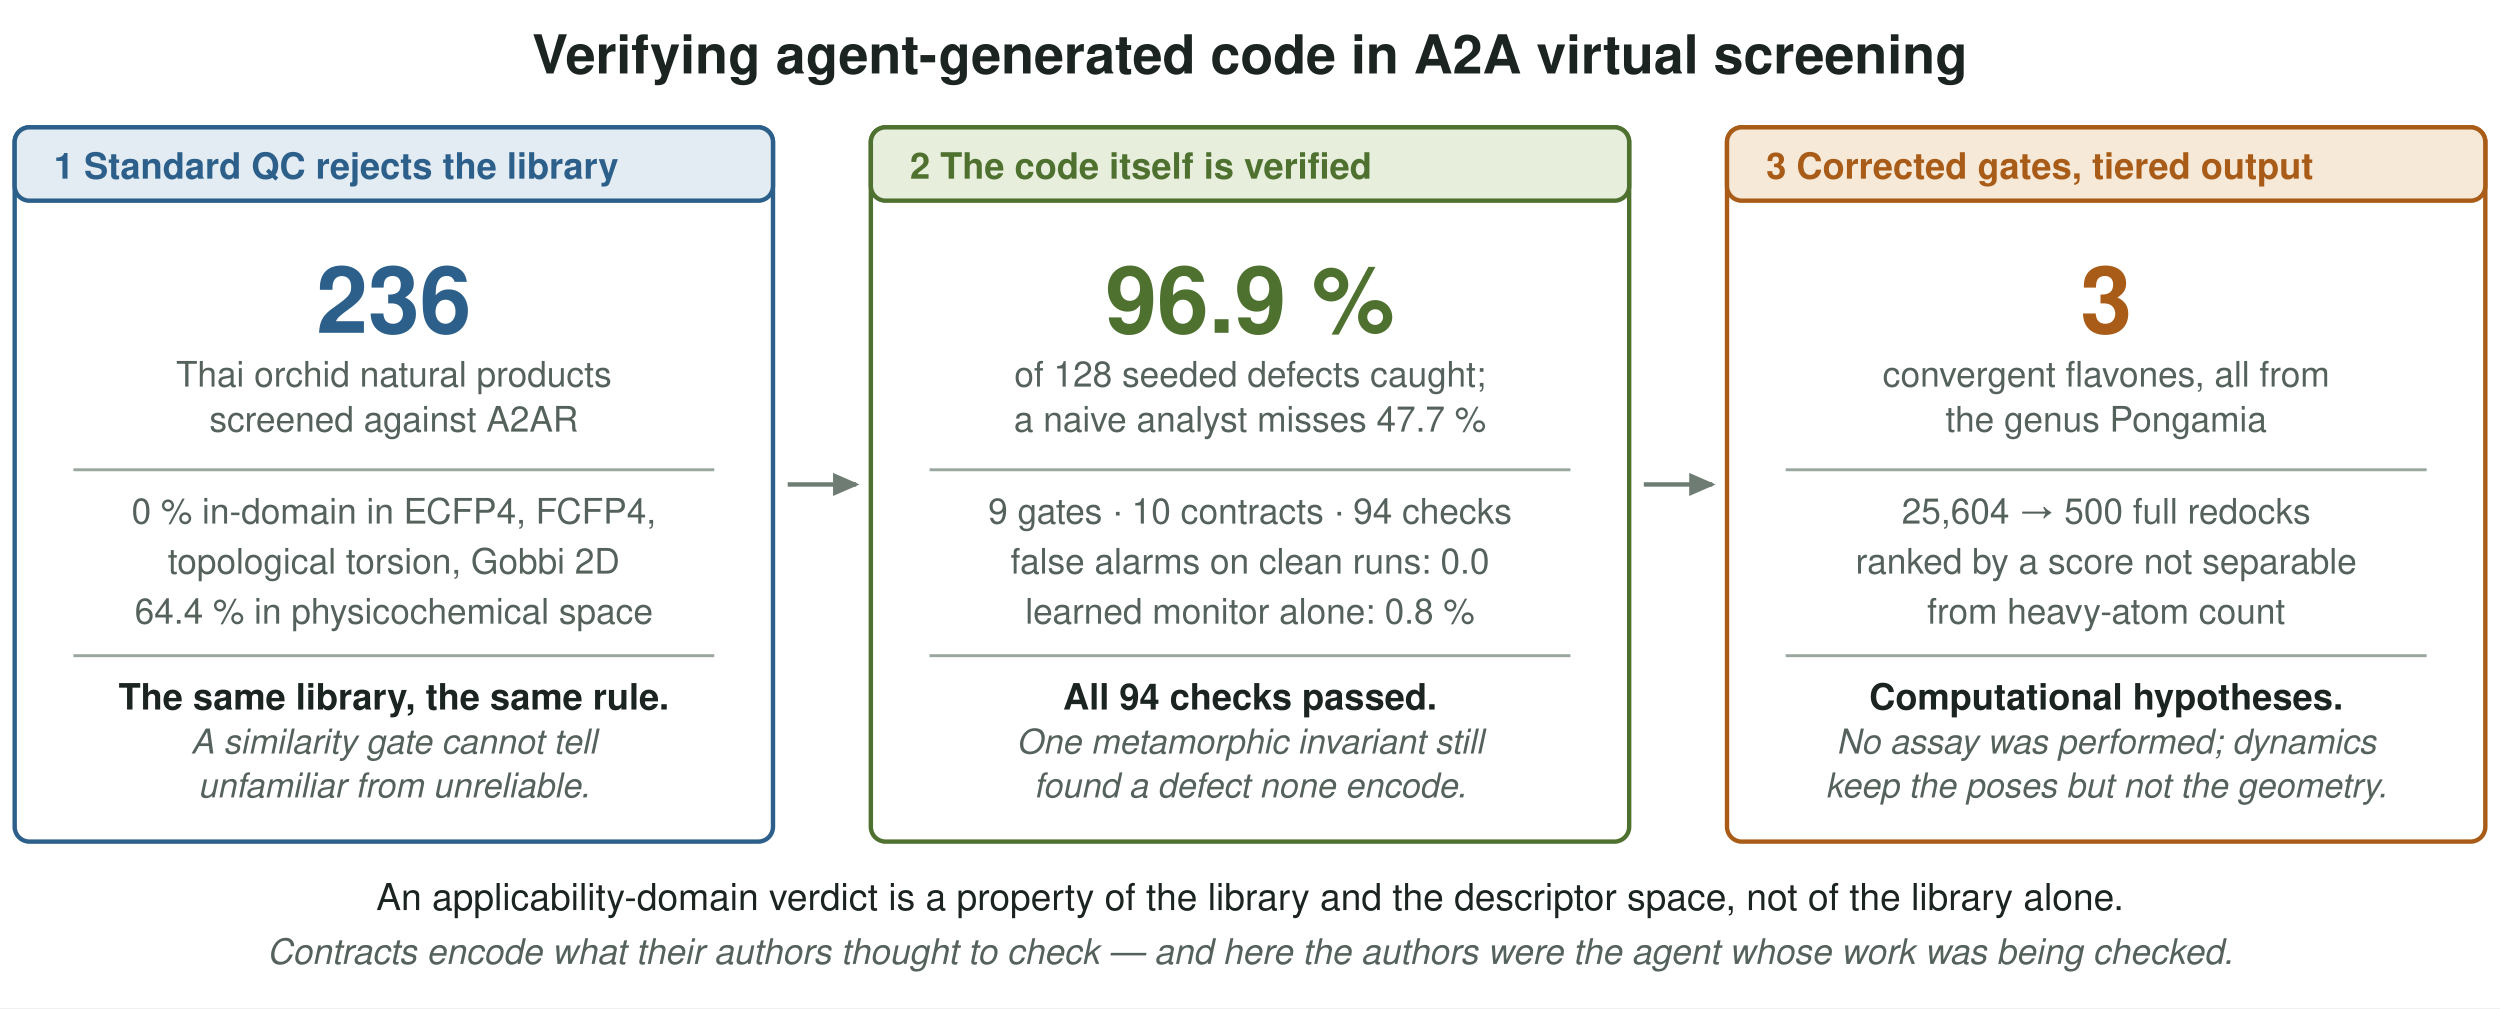
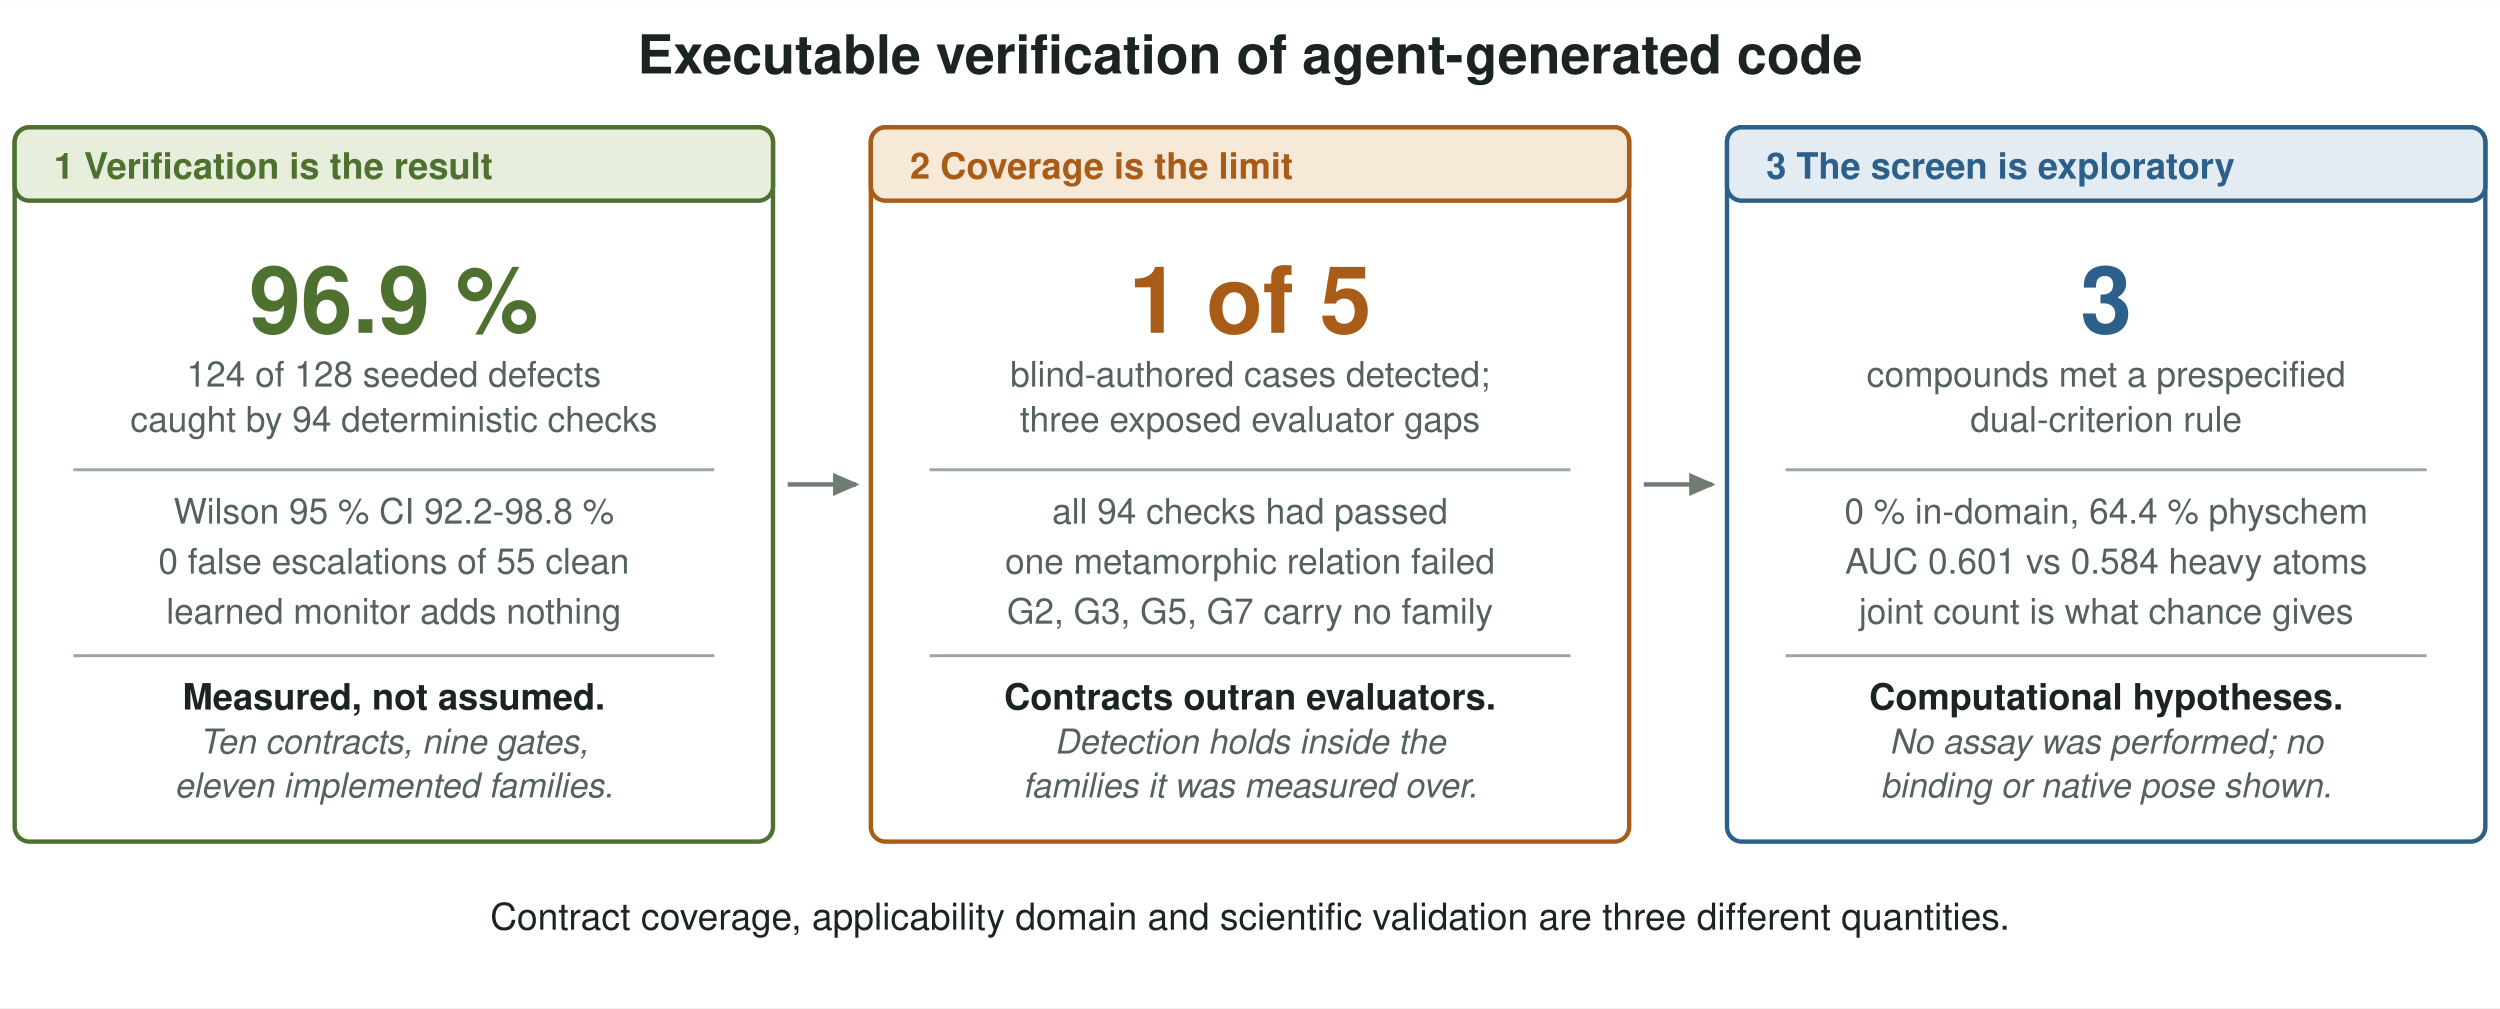
<svg xmlns="http://www.w3.org/2000/svg" viewBox="0 0 511 206" width="180.3mm" height="72.7mm" role="img" font-family="Helvetica, Arial, sans-serif">
  <rect x="0" y="0" width="511" height="206" fill="#FFFFFF" />
  <defs>
    <marker id="a" viewBox="0 0 8 8" refX="7" refY="4" markerWidth="6" markerHeight="6" orient="auto-start-reverse">
      <path d="M0,0.5 L8,4 L0,7.5 z" fill="#6E7C74" />
    </marker>
  </defs>
-   <text x="255.5" y="15" font-size="11" fill="#1B2420" font-weight="bold" font-style="normal" text-anchor="middle">Verifying agent-generated code in A2A virtual screening</text>
-   <rect x="3" y="26" width="155" height="146" rx="3" fill="#FFFFFF" stroke="#2C5F8A" stroke-width="0.9" />
-   <rect x="3" y="26" width="155" height="15" rx="3" fill="#E3EBF3" stroke="#2C5F8A" stroke-width="0.9" />
-   <text x="11" y="36.5" font-size="7.4" fill="#2C5F8A" font-weight="bold" font-style="normal" text-anchor="start">1  Standard QC rejects the library</text>
-   <text x="80.5" y="68" font-size="19" fill="#2C5F8A" font-weight="bold" font-style="normal" text-anchor="middle">236</text>
-   <text x="80.5" y="79" font-size="7.2" fill="#55625B" font-weight="normal" font-style="normal" text-anchor="middle">Thai orchid natural products</text>
-   <text x="80.5" y="88.2" font-size="7.2" fill="#55625B" font-weight="normal" font-style="normal" text-anchor="middle">screened against A2AR</text>
+   <text x="255.5" y="15" font-size="11" fill="#1B2420" font-weight="bold" font-style="normal" text-anchor="middle">Executable verification of agent-generated code</text>
+   <rect x="3" y="26" width="155" height="146" rx="3" fill="#FFFFFF" stroke="#4F7130" stroke-width="0.9" />
+   <rect x="3" y="26" width="155" height="15" rx="3" fill="#E7EEDC" stroke="#4F7130" stroke-width="0.9" />
+   <text x="11" y="36.5" font-size="7.4" fill="#4F7130" font-weight="bold" font-style="normal" text-anchor="start">1  Verification is the result</text>
+   <text x="80.5" y="68" font-size="19" fill="#4F7130" font-weight="bold" font-style="normal" text-anchor="middle">96.9 %</text>
+   <text x="80.5" y="79" font-size="7.2" fill="#55625B" font-weight="normal" font-style="normal" text-anchor="middle">124 of 128 seeded defects</text>
+   <text x="80.5" y="88.2" font-size="7.2" fill="#55625B" font-weight="normal" font-style="normal" text-anchor="middle">caught by 94 deterministic checks</text>
  <line x1="15" y1="96" x2="146" y2="96" stroke="#9AA79F" stroke-width="0.6" />
-   <text x="80.5" y="107" font-size="7.2" fill="#55625B" font-weight="normal" font-style="normal" text-anchor="middle">0 % in-domain in ECFP4, FCFP4,</text>
-   <text x="80.5" y="117.224" font-size="7.2" fill="#55625B" font-weight="normal" font-style="normal" text-anchor="middle">topological torsion, Gobbi 2D</text>
-   <text x="80.5" y="127.448" font-size="7.2" fill="#55625B" font-weight="normal" font-style="normal" text-anchor="middle">64.4 % in physicochemical space</text>
+   <text x="80.5" y="107" font-size="7.2" fill="#55625B" font-weight="normal" font-style="normal" text-anchor="middle">Wilson 95 % CI 92.2-98.8 %</text>
+   <text x="80.5" y="117.224" font-size="7.2" fill="#55625B" font-weight="normal" font-style="normal" text-anchor="middle">0 false escalations of 55 clean</text>
+   <text x="80.5" y="127.448" font-size="7.2" fill="#55625B" font-weight="normal" font-style="normal" text-anchor="middle">learned monitor adds nothing</text>
  <line x1="15" y1="134" x2="146" y2="134" stroke="#9AA79F" stroke-width="0.6" />
-   <text x="80.5" y="145" font-size="7.4" fill="#1B2420" font-weight="bold" font-style="normal" text-anchor="middle">The same library, the same rule.</text>
-   <text x="80.5" y="154" font-size="7" fill="#55625B" font-weight="normal" font-style="italic" text-anchor="middle">A similarity gate cannot tell</text>
-   <text x="80.5" y="162.96" font-size="7" fill="#55625B" font-weight="normal" font-style="italic" text-anchor="middle">unfamiliar from unreliable.</text>
+   <text x="80.5" y="145" font-size="7.4" fill="#1B2420" font-weight="bold" font-style="normal" text-anchor="middle">Measured, not assumed.</text>
+   <text x="80.5" y="154" font-size="7" fill="#55625B" font-weight="normal" font-style="italic" text-anchor="middle">Ten contracts, nine gates,</text>
+   <text x="80.5" y="162.96" font-size="7" fill="#55625B" font-weight="normal" font-style="italic" text-anchor="middle">eleven implemented families.</text>
  <line x1="161" y1="99" x2="175" y2="99" stroke="#6E7C74" stroke-width="0.9" marker-end="url(#a)" />
-   <rect x="178" y="26" width="155" height="146" rx="3" fill="#FFFFFF" stroke="#4F7130" stroke-width="0.9" />
-   <rect x="178" y="26" width="155" height="15" rx="3" fill="#E7EEDC" stroke="#4F7130" stroke-width="0.9" />
-   <text x="186" y="36.5" font-size="7.4" fill="#4F7130" font-weight="bold" font-style="normal" text-anchor="start">2  The code itself is verified</text>
-   <text x="255.5" y="68" font-size="19" fill="#4F7130" font-weight="bold" font-style="normal" text-anchor="middle">96.9 %</text>
-   <text x="255.5" y="79" font-size="7.2" fill="#55625B" font-weight="normal" font-style="normal" text-anchor="middle">of 128 seeded defects caught;</text>
-   <text x="255.5" y="88.2" font-size="7.2" fill="#55625B" font-weight="normal" font-style="normal" text-anchor="middle">a naive analyst misses 47.7 %</text>
+   <rect x="178" y="26" width="155" height="146" rx="3" fill="#FFFFFF" stroke="#A85C18" stroke-width="0.9" />
+   <rect x="178" y="26" width="155" height="15" rx="3" fill="#F7E9D8" stroke="#A85C18" stroke-width="0.9" />
+   <text x="186" y="36.5" font-size="7.4" fill="#A85C18" font-weight="bold" font-style="normal" text-anchor="start">2  Coverage is the limit</text>
+   <text x="255.5" y="68" font-size="19" fill="#A85C18" font-weight="bold" font-style="normal" text-anchor="middle">1 of 5</text>
+   <text x="255.5" y="79" font-size="7.2" fill="#55625B" font-weight="normal" font-style="normal" text-anchor="middle">blind-authored cases detected;</text>
+   <text x="255.5" y="88.2" font-size="7.2" fill="#55625B" font-weight="normal" font-style="normal" text-anchor="middle">three exposed evaluator gaps</text>
  <line x1="190" y1="96" x2="321" y2="96" stroke="#9AA79F" stroke-width="0.6" />
-   <text x="255.5" y="107" font-size="7.2" fill="#55625B" font-weight="normal" font-style="normal" text-anchor="middle">9 gates · 10 contracts · 94 checks</text>
-   <text x="255.5" y="117.224" font-size="7.2" fill="#55625B" font-weight="normal" font-style="normal" text-anchor="middle">false alarms on clean runs: 0.0</text>
-   <text x="255.5" y="127.448" font-size="7.2" fill="#55625B" font-weight="normal" font-style="normal" text-anchor="middle">learned monitor alone: 0.8 %</text>
+   <text x="255.5" y="107" font-size="7.2" fill="#55625B" font-weight="normal" font-style="normal" text-anchor="middle">all 94 checks had passed</text>
+   <text x="255.5" y="117.224" font-size="7.2" fill="#55625B" font-weight="normal" font-style="normal" text-anchor="middle">one metamorphic relation failed</text>
+   <text x="255.5" y="127.448" font-size="7.2" fill="#55625B" font-weight="normal" font-style="normal" text-anchor="middle">G2, G3, G5, G7 carry no family</text>
  <line x1="190" y1="134" x2="321" y2="134" stroke="#9AA79F" stroke-width="0.6" />
-   <text x="255.5" y="145" font-size="7.4" fill="#1B2420" font-weight="bold" font-style="normal" text-anchor="middle">All 94 checks passed.</text>
-   <text x="255.5" y="154" font-size="7" fill="#55625B" font-weight="normal" font-style="italic" text-anchor="middle">One metamorphic invariant still</text>
-   <text x="255.5" y="162.96" font-size="7" fill="#55625B" font-weight="normal" font-style="italic" text-anchor="middle">found a defect none encode.</text>
+   <text x="255.5" y="145" font-size="7.4" fill="#1B2420" font-weight="bold" font-style="normal" text-anchor="middle">Contracts outran evaluators.</text>
+   <text x="255.5" y="154" font-size="7" fill="#55625B" font-weight="normal" font-style="italic" text-anchor="middle">Detection holds inside the</text>
+   <text x="255.5" y="162.96" font-size="7" fill="#55625B" font-weight="normal" font-style="italic" text-anchor="middle">families it was measured over.</text>
  <line x1="336" y1="99" x2="350" y2="99" stroke="#6E7C74" stroke-width="0.9" marker-end="url(#a)" />
-   <rect x="353" y="26" width="155" height="146" rx="3" fill="#FFFFFF" stroke="#A85C18" stroke-width="0.9" />
-   <rect x="353" y="26" width="155" height="15" rx="3" fill="#F7E9D8" stroke="#A85C18" stroke-width="0.9" />
-   <text x="361" y="36.5" font-size="7.4" fill="#A85C18" font-weight="bold" font-style="normal" text-anchor="start">3  Corrected gates, tiered output</text>
-   <text x="430.5" y="68" font-size="19" fill="#A85C18" font-weight="bold" font-style="normal" text-anchor="middle">3</text>
-   <text x="430.5" y="79" font-size="7.2" fill="#55625B" font-weight="normal" font-style="normal" text-anchor="middle">convergent flavones, all from</text>
-   <text x="430.5" y="88.2" font-size="7.2" fill="#55625B" font-weight="normal" font-style="normal" text-anchor="middle">the genus Pongamia</text>
+   <rect x="353" y="26" width="155" height="146" rx="3" fill="#FFFFFF" stroke="#2C5F8A" stroke-width="0.9" />
+   <rect x="353" y="26" width="155" height="15" rx="3" fill="#E3EBF3" stroke="#2C5F8A" stroke-width="0.9" />
+   <text x="361" y="36.5" font-size="7.4" fill="#2C5F8A" font-weight="bold" font-style="normal" text-anchor="start">3  The screen is exploratory</text>
+   <text x="430.5" y="68" font-size="19" fill="#2C5F8A" font-weight="bold" font-style="normal" text-anchor="middle">3</text>
+   <text x="430.5" y="79" font-size="7.2" fill="#55625B" font-weight="normal" font-style="normal" text-anchor="middle">compounds met a prespecified</text>
+   <text x="430.5" y="88.2" font-size="7.2" fill="#55625B" font-weight="normal" font-style="normal" text-anchor="middle">dual-criterion rule</text>
  <line x1="365" y1="96" x2="496" y2="96" stroke="#9AA79F" stroke-width="0.6" />
-   <text x="430.5" y="107" font-size="7.2" fill="#55625B" font-weight="normal" font-style="normal" text-anchor="middle">25,604 → 500 full redocks</text>
-   <text x="430.5" y="117.224" font-size="7.2" fill="#55625B" font-weight="normal" font-style="normal" text-anchor="middle">ranked by a score not separable</text>
-   <text x="430.5" y="127.448" font-size="7.2" fill="#55625B" font-weight="normal" font-style="normal" text-anchor="middle">from heavy-atom count</text>
+   <text x="430.5" y="107" font-size="7.2" fill="#55625B" font-weight="normal" font-style="normal" text-anchor="middle">0 % in-domain, 64.4 % physchem</text>
+   <text x="430.5" y="117.224" font-size="7.2" fill="#55625B" font-weight="normal" font-style="normal" text-anchor="middle">AUC 0.601 vs 0.584 heavy atoms</text>
+   <text x="430.5" y="127.448" font-size="7.2" fill="#55625B" font-weight="normal" font-style="normal" text-anchor="middle">joint count is what chance gives</text>
  <line x1="365" y1="134" x2="496" y2="134" stroke="#9AA79F" stroke-width="0.6" />
  <text x="430.5" y="145" font-size="7.4" fill="#1B2420" font-weight="bold" font-style="normal" text-anchor="middle">Computational hypotheses.</text>
-   <text x="430.5" y="154" font-size="7" fill="#55625B" font-weight="normal" font-style="italic" text-anchor="middle">No assay was performed; dynamics</text>
-   <text x="430.5" y="162.96" font-size="7" fill="#55625B" font-weight="normal" font-style="italic" text-anchor="middle">keep the poses but not the geometry.</text>
-   <text x="255.5" y="186" font-size="7.6" fill="#1B2420" font-weight="normal" font-style="normal" text-anchor="middle">An applicability-domain verdict is a property of the library and the descriptor space, not of the library alone.</text>
-   <text x="255.5" y="197" font-size="7.2" fill="#55625B" font-weight="normal" font-style="italic" text-anchor="middle">Contracts encode what their authors thought to check — and here the authors were the agent whose work was being checked.</text>
+   <text x="430.5" y="154" font-size="7" fill="#55625B" font-weight="normal" font-style="italic" text-anchor="middle">No assay was performed; no</text>
+   <text x="430.5" y="162.96" font-size="7" fill="#55625B" font-weight="normal" font-style="italic" text-anchor="middle">binding or native pose shown.</text>
+   <text x="255.5" y="190" font-size="7.6" fill="#1B2420" font-weight="normal" font-style="normal" text-anchor="middle">Contract coverage, applicability domain and scientific validation are three different quantities.</text>
</svg>
